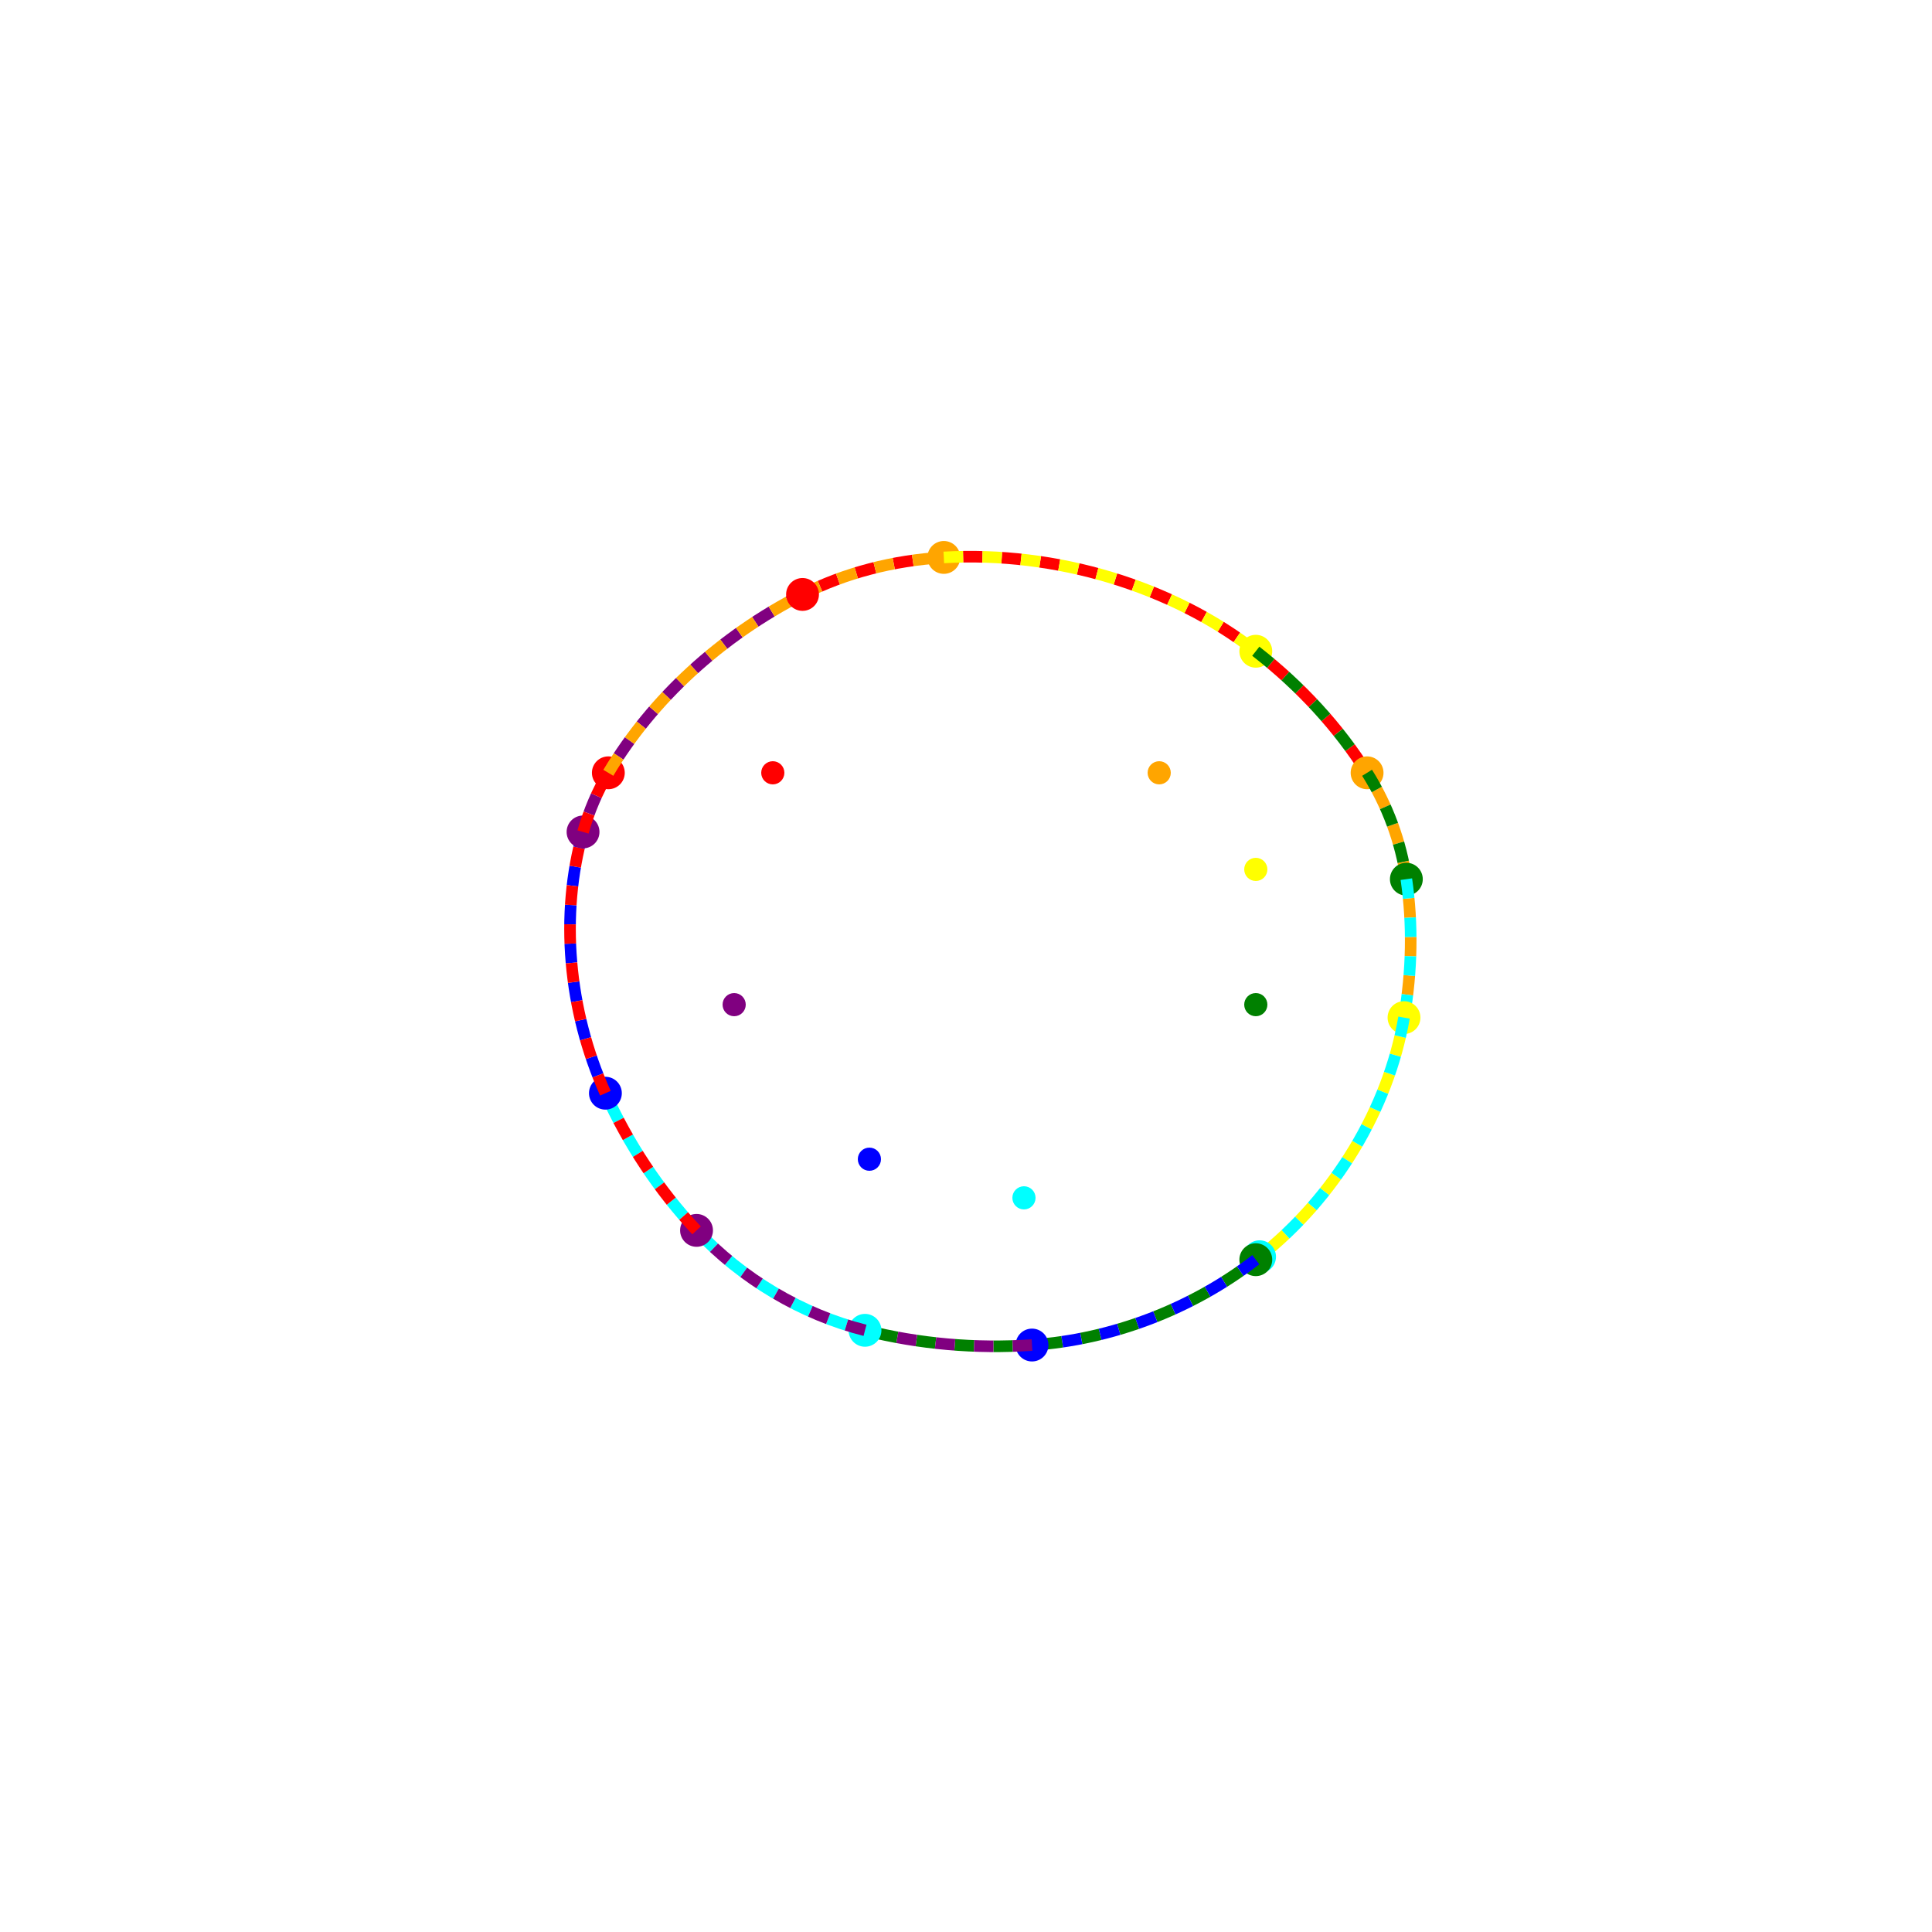
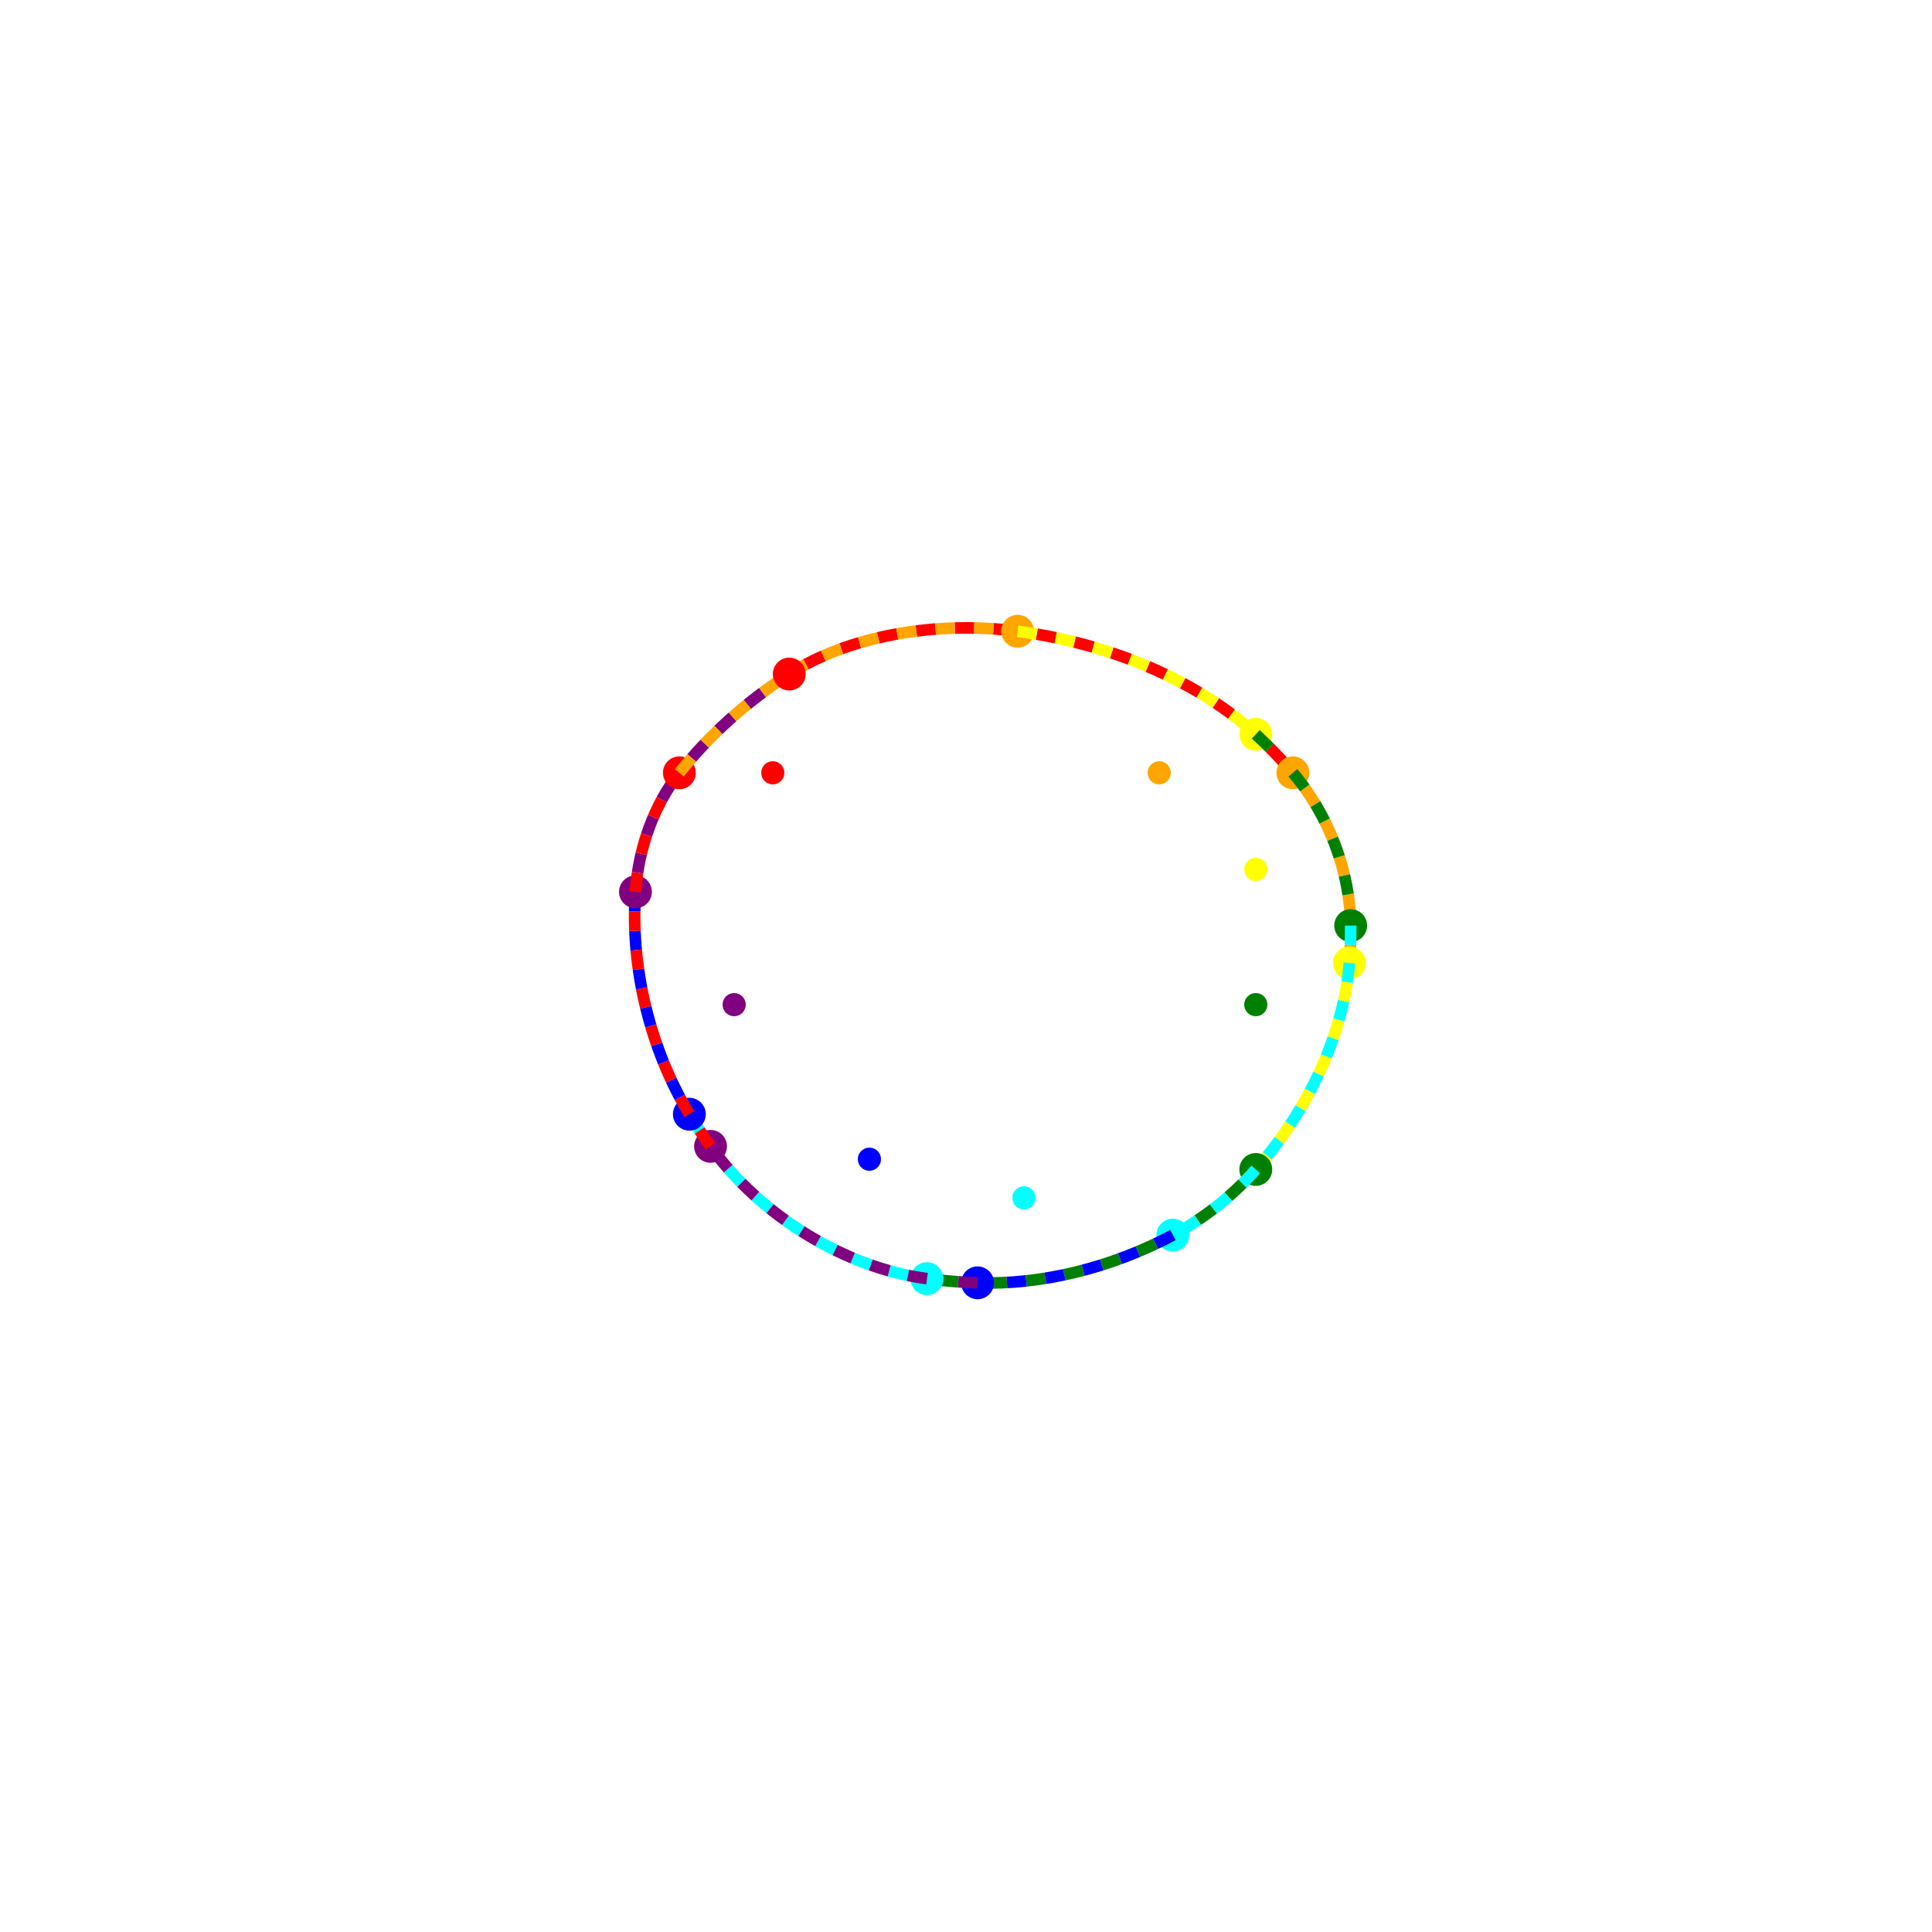
<svg xmlns="http://www.w3.org/2000/svg" baseProfile="full" height="1000" version="1.1" width="1000">
  <defs />
  <circle cx="400" cy="400" fill="red" r="5" stroke="red" stroke-width="2" />
  <circle cx="600" cy="400" fill="orange" r="5" stroke="orange" stroke-width="2" />
  <circle cx="650" cy="450" fill="yellow" r="5" stroke="yellow" stroke-width="2" />
  <circle cx="650" cy="520" fill="green" r="5" stroke="green" stroke-width="2" />
  <circle cx="530" cy="620" fill="cyan" r="5" stroke="cyan" stroke-width="2" />
  <circle cx="450" cy="600" fill="blue" r="5" stroke="blue" stroke-width="2" />
  <circle cx="380" cy="520" fill="purple" r="5" stroke="purple" stroke-width="2" />
  <g fill="none">
-     <path d="M 415.386,307.683 A 150,111.803 0 0,1 488.524,288.524" stroke="red" stroke-dasharray="10,10" stroke-dashoffset="10" stroke-width="6" />
-     <path d="M 415.386,307.683 A 150,111.803 0 0,1 488.524,288.524" stroke="orange" stroke-dasharray="10,10" stroke-dashoffset="0" stroke-width="6" />
-     <circle cx="488.524" cy="288.524" fill="orange" r="8" stroke="orange" />
-     <path d="M 488.524,288.524 A 185.355,134.561 11.31 0,1 650,337.085" stroke="red" stroke-dasharray="10,10" stroke-dashoffset="10" stroke-width="6" />
-     <path d="M 488.524,288.524 A 185.355,134.561 11.31 0,1 650,337.085" stroke="yellow" stroke-dasharray="10,10" stroke-dashoffset="0" stroke-width="6" />
-     <circle cx="650.0" cy="337.085" fill="yellow" r="8" stroke="yellow" />
-     <path d="M 650,337.085 A 220.355,171.264 25.641 0,1 707.602,400" stroke="red" stroke-dasharray="10,10" stroke-dashoffset="10" stroke-width="6" />
-     <path d="M 650,337.085 A 220.355,171.264 25.641 0,1 707.602,400" stroke="green" stroke-dasharray="10,10" stroke-dashoffset="0" stroke-width="6" />
-     <circle cx="707.602" cy="400" fill="orange" r="8" stroke="orange" />
-     <path d="M 707.602,400 A 120.355,101.294 67.38 0,1 727.927,455.061" stroke="orange" stroke-dasharray="10,10" stroke-dashoffset="10" stroke-width="6" />
-     <path d="M 707.602,400 A 120.355,101.294 67.38 0,1 727.927,455.061" stroke="green" stroke-dasharray="10,10" stroke-dashoffset="0" stroke-width="6" />
-     <circle cx="727.927" cy="455.061" fill="green" r="8" stroke="green" />
-     <path d="M 727.927,455.061 A 198.458,161.433 107.65 0,1 726.715,526.715" stroke="orange" stroke-dasharray="10,10" stroke-dashoffset="10" stroke-width="6" />
-     <path d="M 727.927,455.061 A 198.458,161.433 107.65 0,1 726.715,526.715" stroke="cyan" stroke-dasharray="10,10" stroke-dashoffset="0" stroke-width="6" />
-     <circle cx="726.715" cy="526.715" fill="yellow" r="8" stroke="yellow" />
-     <path d="M 726.715,526.715 A 163.102,125.608 125.218 0,1 651.954,650.488" stroke="yellow" stroke-dasharray="10,10" stroke-dashoffset="10" stroke-width="6" />
-     <path d="M 726.715,526.715 A 163.102,125.608 125.218 0,1 651.954,650.488" stroke="cyan" stroke-dasharray="10,10" stroke-dashoffset="0" stroke-width="6" />
-     <circle cx="651.954" cy="650.488" fill="cyan" r="8" stroke="cyan" />
-     <path d="M 651.954,650.488 A 204.334,161.639 143.13 0,1 650,652.014" stroke="yellow" stroke-dasharray="10,10" stroke-dashoffset="10" stroke-width="6" />
-     <path d="M 651.954,650.488 A 204.334,161.639 143.13 0,1 650,652.014" stroke="blue" stroke-dasharray="10,10" stroke-dashoffset="0" stroke-width="6" />
-     <circle cx="650.0" cy="652.014" fill="green" r="8" stroke="green" />
-     <path d="M 650,652.014 A 169.334,130.667 158.199 0,1 534.164,696.188" stroke="green" stroke-dasharray="10,10" stroke-dashoffset="10" stroke-width="6" />
-     <path d="M 650,652.014 A 169.334,130.667 158.199 0,1 534.164,696.188" stroke="blue" stroke-dasharray="10,10" stroke-dashoffset="0" stroke-width="6" />
-     <circle cx="534.164" cy="696.188" fill="blue" r="8" stroke="blue" />
-     <path d="M 534.164,696.188 A 222.484,176.845 180 0,1 447.721,688.566" stroke="green" stroke-dasharray="10,10" stroke-dashoffset="10" stroke-width="6" />
-     <path d="M 534.164,696.188 A 222.484,176.845 180 0,1 447.721,688.566" stroke="purple" stroke-dasharray="10,10" stroke-dashoffset="0" stroke-width="6" />
-     <circle cx="447.721" cy="688.566" fill="cyan" r="8" stroke="cyan" />
-     <path d="M 447.721,688.566 A 144.382,112.788 -146.31 0,1 360.526,636.843" stroke="cyan" stroke-dasharray="10,10" stroke-dashoffset="10" stroke-width="6" />
-     <path d="M 447.721,688.566 A 144.382,112.788 -146.31 0,1 360.526,636.843" stroke="purple" stroke-dasharray="10,10" stroke-dashoffset="0" stroke-width="6" />
-     <circle cx="360.526" cy="636.843" fill="purple" r="8" stroke="purple" />
-     <path d="M 360.526,636.843 A 205.209,160.58 -120.579 0,1 313.357,565.839" stroke="cyan" stroke-dasharray="10,10" stroke-dashoffset="10" stroke-width="6" />
-     <path d="M 360.526,636.843 A 205.209,160.58 -120.579 0,1 313.357,565.839" stroke="red" stroke-dasharray="10,10" stroke-dashoffset="0" stroke-width="6" />
-     <circle cx="313.357" cy="565.839" fill="blue" r="8" stroke="blue" />
-     <path d="M 313.357,565.839 A 163.978,127.53 -104.036 0,1 301.783,430.609" stroke="blue" stroke-dasharray="10,10" stroke-dashoffset="10" stroke-width="6" />
-     <path d="M 313.357,565.839 A 163.978,127.53 -104.036 0,1 301.783,430.609" stroke="red" stroke-dasharray="10,10" stroke-dashoffset="0" stroke-width="6" />
-     <circle cx="301.783" cy="430.609" fill="purple" r="8" stroke="purple" />
-     <path d="M 301.783,430.609 A 110.828,92.643 -80.538 0,1 314.877,400" stroke="purple" stroke-dasharray="10,10" stroke-dashoffset="10" stroke-width="6" />
-     <path d="M 301.783,430.609 A 110.828,92.643 -80.538 0,1 314.877,400" stroke="red" stroke-dasharray="10,10" stroke-dashoffset="0" stroke-width="6" />
-     <circle cx="314.877" cy="400.0" fill="red" r="8" stroke="red" />
-     <path d="M 314.877,400 A 210.828,169.553 -28.61 0,1 415.386,307.683" stroke="purple" stroke-dasharray="10,10" stroke-dashoffset="10" stroke-width="6" />
-     <path d="M 314.877,400 A 210.828,169.553 -28.61 0,1 415.386,307.683" stroke="orange" stroke-dasharray="10,10" stroke-dashoffset="0" stroke-width="6" />
-     <circle cx="415.386" cy="307.683" fill="red" r="8" stroke="red" />
+     <path d="M 408.518,348.89 A 125,75 0 0,1 526.736,326.736" stroke="red" stroke-dasharray="10,10" stroke-dashoffset="10" stroke-width="6" />
+     <path d="M 408.518,348.89 A 125,75 0 0,1 526.736,326.736" stroke="orange" stroke-dasharray="10,10" stroke-dashoffset="0" stroke-width="6" />
+     <circle cx="526.736" cy="326.736" fill="orange" r="8" stroke="orange" />
+     <path d="M 526.736,326.736 A 160.355,97.282 11.31 0,1 650,380.082" stroke="red" stroke-dasharray="10,10" stroke-dashoffset="10" stroke-width="6" />
+     <path d="M 526.736,326.736 A 160.355,97.282 11.31 0,1 650,380.082" stroke="yellow" stroke-dasharray="10,10" stroke-dashoffset="0" stroke-width="6" />
+     <circle cx="650.0" cy="380.082" fill="yellow" r="8" stroke="yellow" />
+     <path d="M 650,380.082 A 195.355,137.618 25.641 0,1 669.187,400" stroke="red" stroke-dasharray="10,10" stroke-dashoffset="10" stroke-width="6" />
+     <path d="M 650,380.082 A 195.355,137.618 25.641 0,1 669.187,400" stroke="green" stroke-dasharray="10,10" stroke-dashoffset="0" stroke-width="6" />
+     <circle cx="669.187" cy="400" fill="orange" r="8" stroke="orange" />
+     <path d="M 669.187,400 A 95.355,69.768 67.38 0,1 699.106,479.078" stroke="orange" stroke-dasharray="10,10" stroke-dashoffset="10" stroke-width="6" />
+     <path d="M 669.187,400 A 95.355,69.768 67.38 0,1 699.106,479.078" stroke="green" stroke-dasharray="10,10" stroke-dashoffset="0" stroke-width="6" />
+     <circle cx="699.106" cy="479.078" fill="green" r="8" stroke="green" />
+     <path d="M 699.106,479.078 A 173.458,129.471 107.65 0,1 698.426,498.426" stroke="orange" stroke-dasharray="10,10" stroke-dashoffset="10" stroke-width="6" />
+     <path d="M 699.106,479.078 A 173.458,129.471 107.65 0,1 698.426,498.426" stroke="cyan" stroke-dasharray="10,10" stroke-dashoffset="0" stroke-width="6" />
+     <circle cx="698.426" cy="498.426" fill="yellow" r="8" stroke="yellow" />
+     <path d="M 698.426,498.426 A 138.102,90.815 125.218 0,1 650,605.309" stroke="yellow" stroke-dasharray="10,10" stroke-dashoffset="10" stroke-width="6" />
+     <path d="M 698.426,498.426 A 138.102,90.815 125.218 0,1 650,605.309" stroke="cyan" stroke-dasharray="10,10" stroke-dashoffset="0" stroke-width="6" />
+     <circle cx="650.0" cy="605.309" fill="green" r="8" stroke="green" />
+     <path d="M 650,605.309 A 103.102,67.306 140.194 0,1 607.075,639.269" stroke="green" stroke-dasharray="10,10" stroke-dashoffset="10" stroke-width="6" />
+     <path d="M 650,605.309 A 103.102,67.306 140.194 0,1 607.075,639.269" stroke="cyan" stroke-dasharray="10,10" stroke-dashoffset="0" stroke-width="6" />
+     <circle cx="607.075" cy="639.269" fill="cyan" r="8" stroke="cyan" />
+     <path d="M 607.075,639.269 A 144.334,96.084 158.199 0,1 505.987,663.985" stroke="green" stroke-dasharray="10,10" stroke-dashoffset="10" stroke-width="6" />
+     <path d="M 607.075,639.269 A 144.334,96.084 158.199 0,1 505.987,663.985" stroke="blue" stroke-dasharray="10,10" stroke-dashoffset="0" stroke-width="6" />
+     <circle cx="505.987" cy="663.985" fill="blue" r="8" stroke="blue" />
+     <path d="M 505.987,663.985 A 197.484,144.135 180 0,1 479.806,661.828" stroke="green" stroke-dasharray="10,10" stroke-dashoffset="10" stroke-width="6" />
+     <path d="M 505.987,663.985 A 197.484,144.135 180 0,1 479.806,661.828" stroke="purple" stroke-dasharray="10,10" stroke-dashoffset="0" stroke-width="6" />
+     <circle cx="479.806" cy="661.828" fill="cyan" r="8" stroke="cyan" />
+     <path d="M 479.806,661.828 A 119.382,78.275 -146.31 0,1 367.775,593.352" stroke="cyan" stroke-dasharray="10,10" stroke-dashoffset="10" stroke-width="6" />
+     <path d="M 479.806,661.828 A 119.382,78.275 -146.31 0,1 367.775,593.352" stroke="purple" stroke-dasharray="10,10" stroke-dashoffset="0" stroke-width="6" />
+     <circle cx="367.775" cy="593.352" fill="purple" r="8" stroke="purple" />
+     <path d="M 367.775,593.352 A 180.209,127.084 -120.579 0,1 356.815,576.704" stroke="cyan" stroke-dasharray="10,10" stroke-dashoffset="10" stroke-width="6" />
+     <path d="M 367.775,593.352 A 180.209,127.084 -120.579 0,1 356.815,576.704" stroke="red" stroke-dasharray="10,10" stroke-dashoffset="0" stroke-width="6" />
+     <circle cx="356.815" cy="576.704" fill="blue" r="8" stroke="blue" />
+     <path d="M 356.815,576.704 A 138.978,93.22 -104.036 0,1 328.912,461.614" stroke="blue" stroke-dasharray="10,10" stroke-dashoffset="10" stroke-width="6" />
+     <path d="M 356.815,576.704 A 138.978,93.22 -104.036 0,1 328.912,461.614" stroke="red" stroke-dasharray="10,10" stroke-dashoffset="0" stroke-width="6" />
+     <circle cx="328.912" cy="461.614" fill="purple" r="8" stroke="purple" />
+     <path d="M 328.912,461.614 A 85.828,60.551 -80.538 0,1 351.648,400" stroke="purple" stroke-dasharray="10,10" stroke-dashoffset="10" stroke-width="6" />
+     <path d="M 328.912,461.614 A 85.828,60.551 -80.538 0,1 351.648,400" stroke="red" stroke-dasharray="10,10" stroke-dashoffset="0" stroke-width="6" />
+     <circle cx="351.648" cy="400.0" fill="red" r="8" stroke="red" />
+     <path d="M 351.648,400 A 185.828,137.229 -28.61 0,1 408.518,348.89" stroke="purple" stroke-dasharray="10,10" stroke-dashoffset="10" stroke-width="6" />
+     <path d="M 351.648,400 A 185.828,137.229 -28.61 0,1 408.518,348.89" stroke="orange" stroke-dasharray="10,10" stroke-dashoffset="0" stroke-width="6" />
+     <circle cx="408.518" cy="348.89" fill="red" r="8" stroke="red" />
  </g>
</svg>
